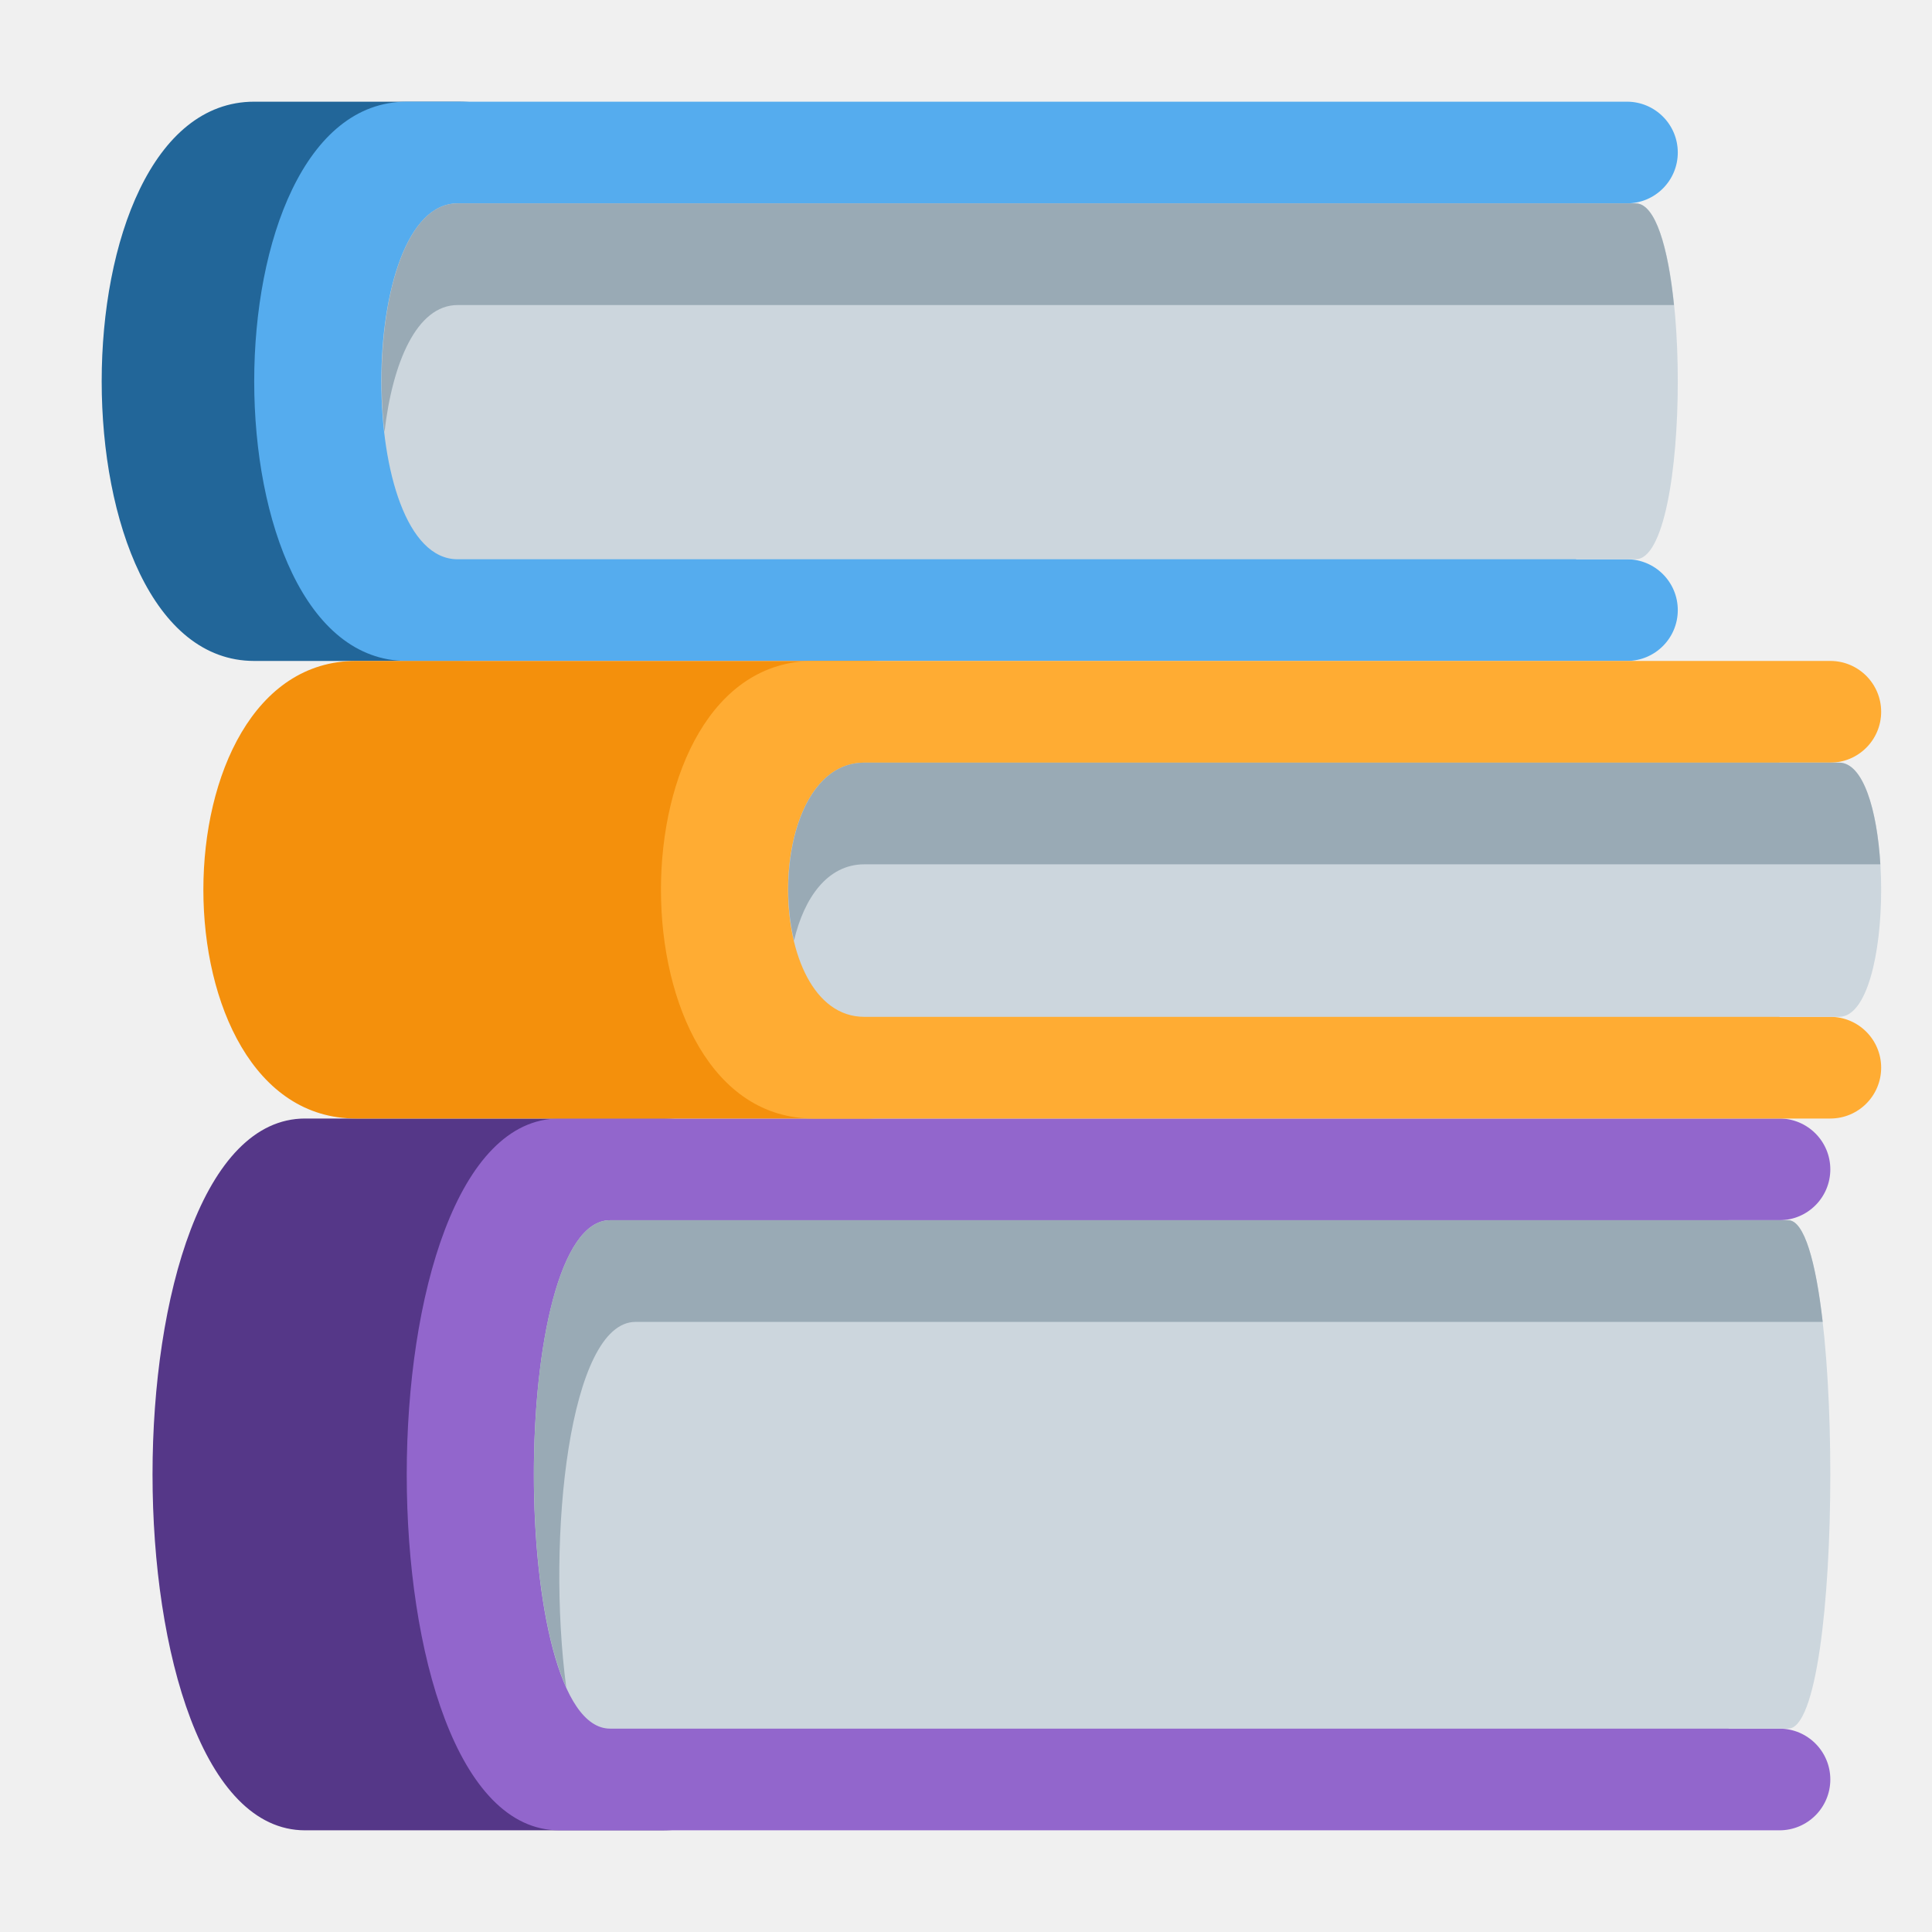
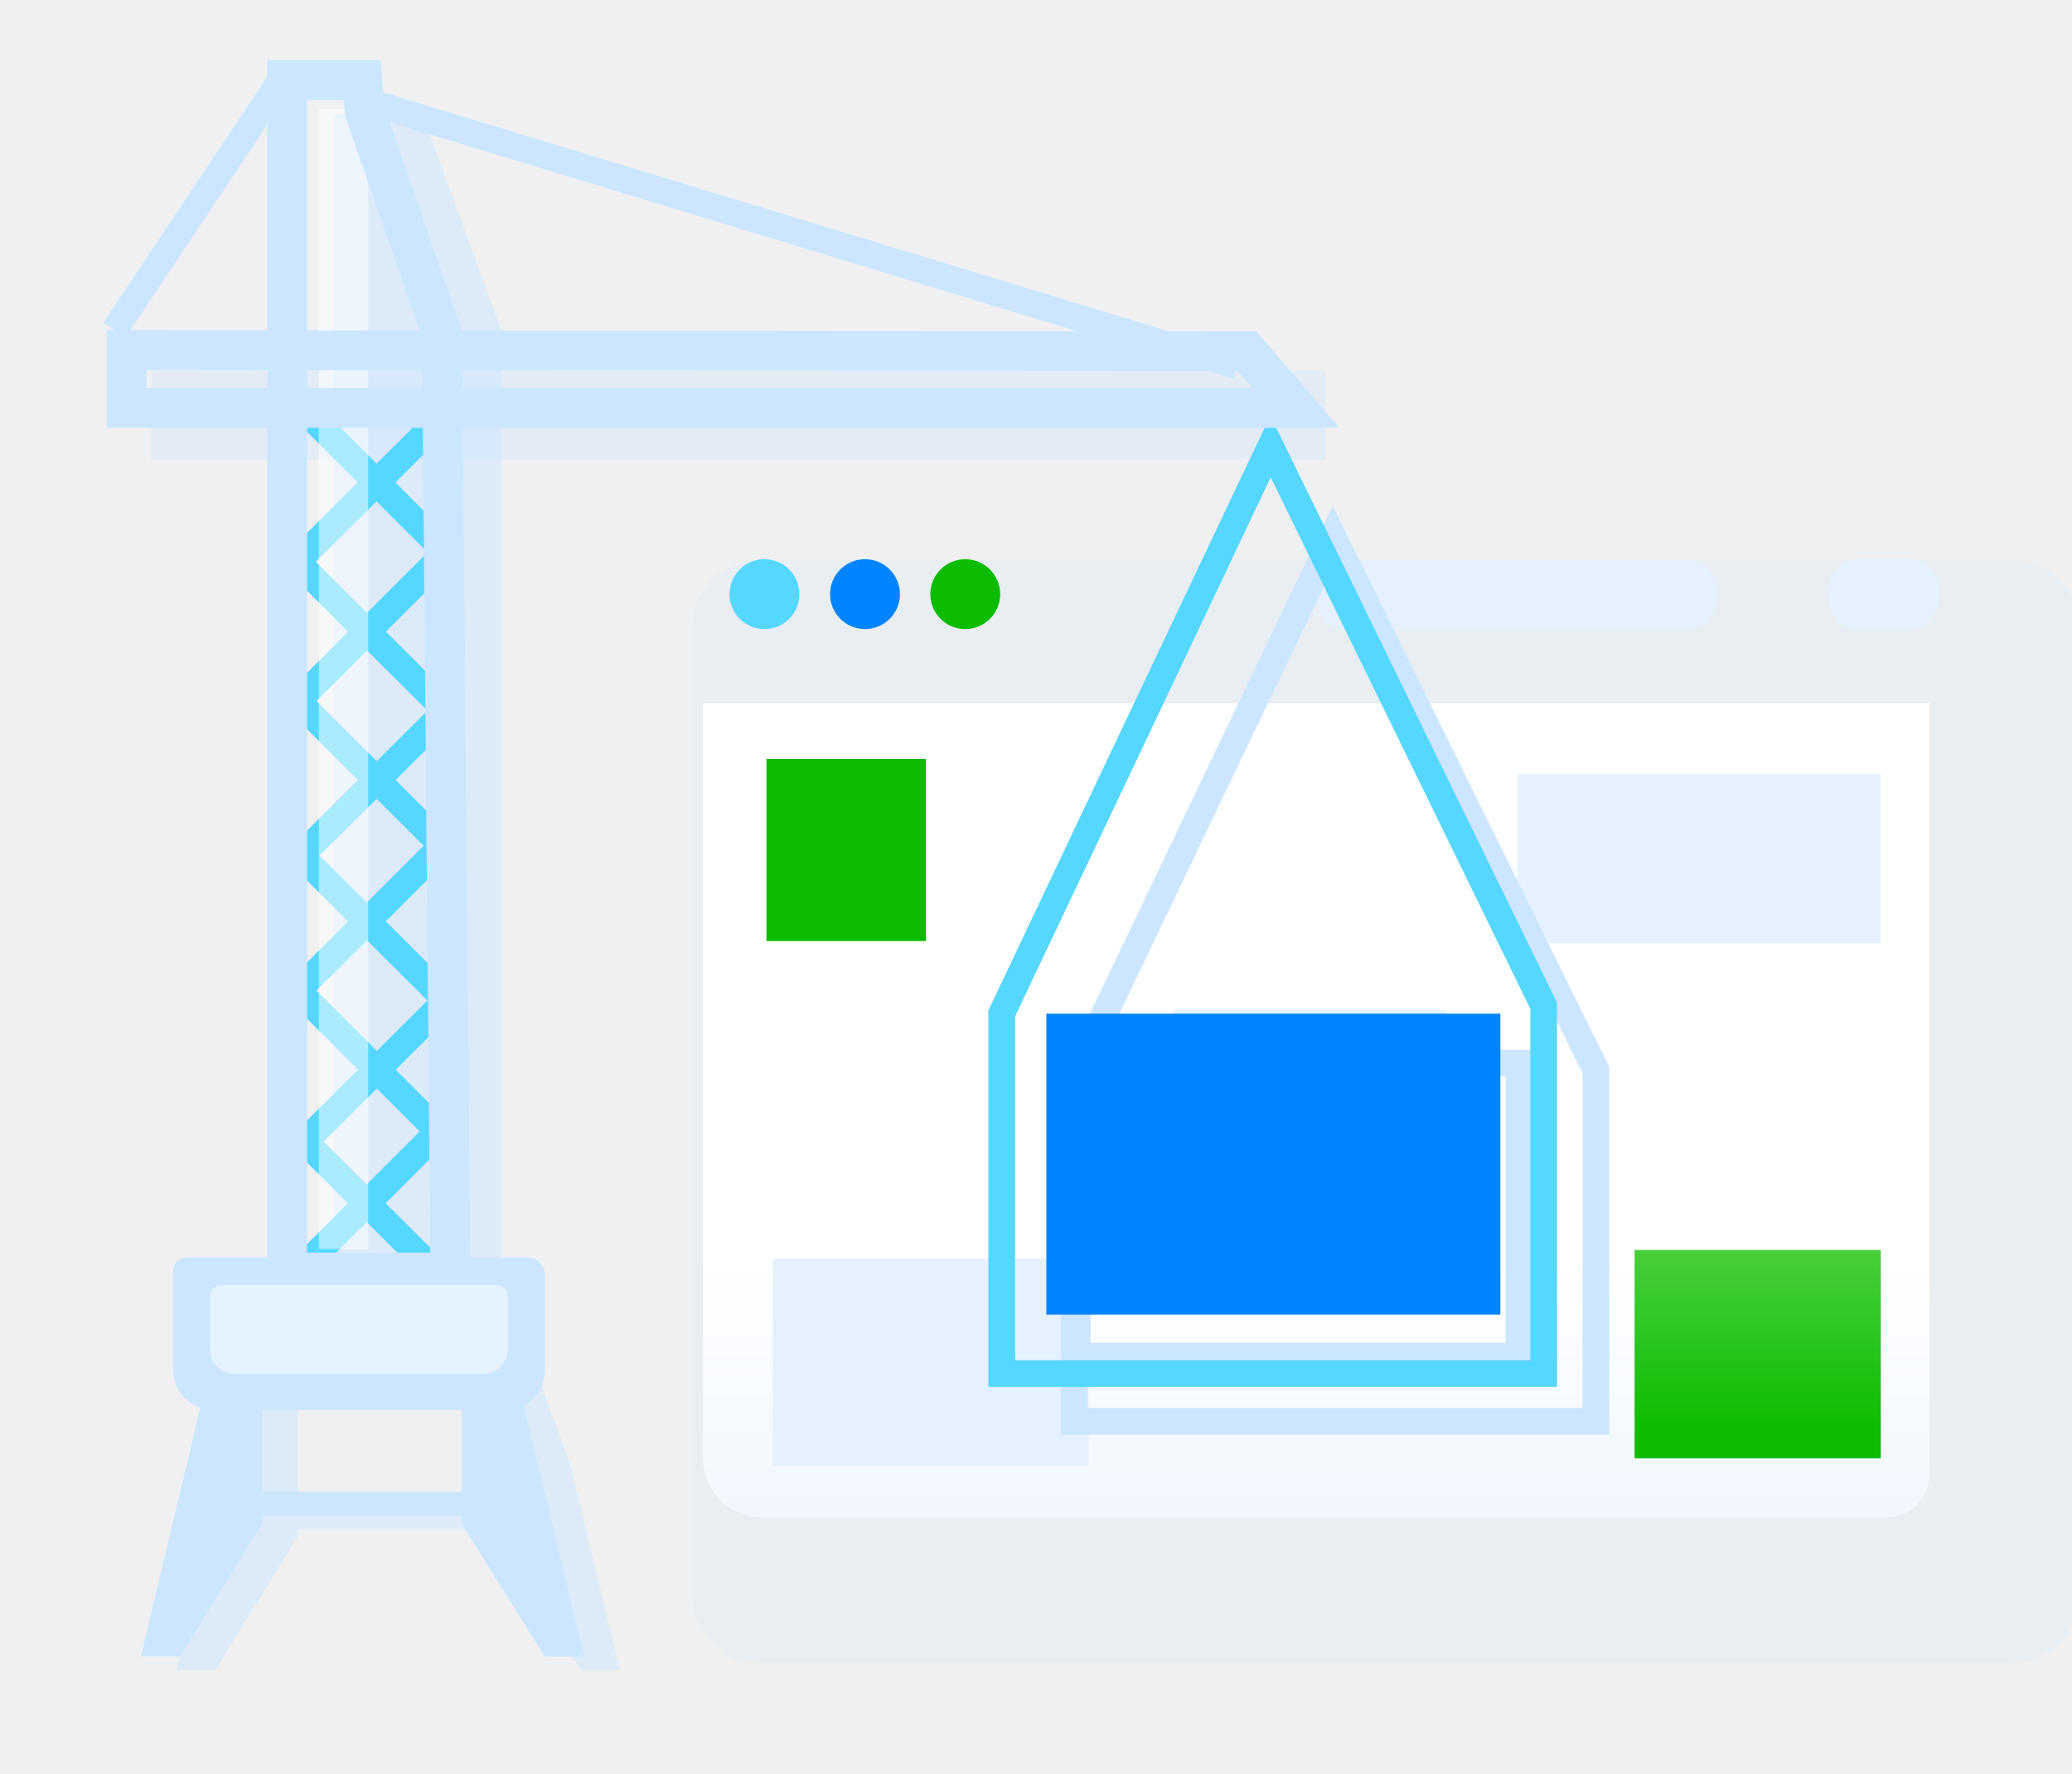
- <svg xmlns="http://www.w3.org/2000/svg" enable-background="new 0 0 47.5 47.5" viewBox="0 0 47.5 47.5">
+ <svg xmlns="http://www.w3.org/2000/svg" fill-rule="evenodd" stroke-miterlimit="10" clip-rule="evenodd" viewBox="0 0 466 399">
+   <path fill="none" d="M.478.624h465.509v398.005H.478z" />
+   <clipPath id="a">
+     <path d="M.478.624h465.509v398.005H.478z" />
+   </clipPath>
+   <g clip-path="url(#a)">
+     <path fill="#cce6ff" fill-opacity=".161" d="M467.516 140.909c0-8.279-6.722-15-15-15h-281.8c-8.279 0-15 6.721-15 15v218.226c0 8.278 6.721 15 15 15h281.8c8.278 0 15-6.722 15-15V140.909Z" />
+     <path fill="url(#b)" d="M451.943 126.065c0-8.279-6.721-15-15-15h-278.47c-8.279 0-15 6.721-15 15v215.52c0 8.279 6.721 15 15 15h278.47c8.279 0 15-6.721 15-15v-215.52Z" />
+     <path fill="url(#c)" d="M158.097 158.194h275.859v173.532a9.593 9.593 0 0 1-9.593 9.593H171.288c-7.285 0-13.191-5.906-13.191-13.191V158.194Z" />
+     <clipPath id="b">
+       <path d="M158.097 158.194h275.859v173.532a9.593 9.593 0 0 1-9.593 9.593H171.288c-7.285 0-13.191-5.906-13.191-13.191V158.194Z" />
+     </clipPath>
+     <g clip-path="url(#b)">
+       <path fill="#0bbc00" d="M172.38 170.732h35.864v40.963H172.38z" />
+       <path fill="#e5f1ff" d="M341.244 174.076h81.748v38.157h-81.748zM173.82 283.196h71.031v46.614H173.82z" />
+       <path fill="url(#e)" d="M367.628 281.191h55.364v46.886h-55.364z" />
+       <path fill="#e5f1ff" d="M263.753 227.252h61.458v13.7h-61.458z" />
+     </g>
+     <circle cx="194.543" cy="133.66" r="7.856" fill="#0084ff" />
+     <circle cx="171.93" cy="133.66" r="7.856" fill="#55d7ff" />
+     <circle cx="217.087" cy="133.66" r="7.856" fill="#0bbc00" />
+     <path fill="#e5f1ff" d="M385.976 132.409c0-3.588-2.913-6.5-6.5-6.5h-76.933a6.503 6.503 0 0 0-6.5 6.5v2.607c0 3.588 2.913 6.5 6.5 6.5h76.933c3.587 0 6.5-2.912 6.5-6.5v-2.607ZM435.919 132.353a6.551 6.551 0 0 0-6.548-6.548h-11.459a6.551 6.551 0 0 0-6.548 6.548v2.615a6.551 6.551 0 0 0 6.548 6.548h11.459a6.551 6.551 0 0 0 6.548-6.548v-2.615Z" />
+     <path fill="#cce6ff" fill-opacity=".522" d="M66.953 344.063v1.654l-18.482 29.929h-8.8l14.081-58.977 13.201-2.617v24.517h44.931v-22.885l9.758-4.418 6.508 17.907 11.265 46.502h-8.881l-18.65-29.766v-1.846H66.953ZM75.043 25.71h19.978l17.757 48.672v224.352H75.043V25.71Z" />
+     <path fill="#cce6ff" fill-opacity=".349" d="M33.979 83.422h264.145v19.977H33.979z" />
+     <path fill="none" stroke="#cce6ff" stroke-width="6" d="M242.255 239.149h99.367v65.932h-99.367z" />
+     <path fill="#cce6ff" fill-rule="nonzero" d="M361.927 240.05v82.703H238.57v-81.029l61.167-127.9 62.19 126.226Zm-117.357 3.035v73.668h111.357v-75.305l-56.109-113.885-55.248 115.522Z" />
+     <path fill="#cce6ff" d="M40.471 372.646h-8.8l14.081-58.977 13.201 2.64v19.26h44.931v-18.923l13.322-2.627 14.209 58.656h-8.881l-18.65-29.766v-1.847H58.953v1.655l-18.482 29.929Z" />
+     <path fill="#0084ff" d="M235.324 228.044h102.107v67.701H235.324z" />
+     <path fill="#cce6ff" fill-rule="nonzero" d="M65.209 20.447 28.246 75.903l-4.992-3.328 36.963-55.456 4.992 3.328zM279.02 79.442l-1.747 5.74L82.961 26.054l1.747-5.74L279.02 79.442z" />
+     <path fill="#55d7ff" fill-rule="nonzero" d="M350.173 225.554v86.449h-127.88V227.31l63.412-133.773 64.468 132.017zm-121.88 3.106v77.343h115.88v-79.062l-58.388-119.566-57.492 121.285zM65.662 86.078a3.933 3.933 0 0 1 1.652.842l35.203 35.211c1.989 2.33 1.171 2.87 0 4.242l-31.322 31.328 30.442 30.449s1.768 2.171 0 4.242L71.195 222.84l29.562 29.569s1.768 2.171 0 4.242L68.194 289.22c-1.765 1.508-5.121.641-5.121-2.121 0-.78.348-1.5.878-2.121l30.442-30.448-29.562-29.568s-1.768-2.172 0-4.243l30.442-30.448-30.442-30.448s-1.768-2.172 0-4.243l31.322-31.328-33.082-33.089s-1.049-1.279-.841-2.591c.241-1.524 1.655-2.634 3.432-2.494z" />
+     <path fill="#55d7ff" fill-rule="nonzero" d="m104.273 93.264-33.257 33.121 31.487 31.36c.889 1.036.775 1.206.846 1.655.136.855.161 1.421-.846 2.596l-30.602 30.478 30.602 30.478s1.777 2.178 0 4.251L72.786 256.8l30.602 30.478-4.234 4.251-32.736-32.603s-1.778-2.178 0-4.251l29.717-29.597-30.602-30.479s-1.777-2.178 0-4.251l30.602-30.478-31.487-31.359s-1.777-2.178 0-4.251l35.391-35.248 4.234 4.252Z" />
+     <path fill="#fff" fill-opacity=".502" d="M71.714 24.6h11.099v256.376H71.714z" />
+     <path fill="#cce6ff" fill-rule="nonzero" d="m86.475 24.064 17.424 50.479 1.937 216.239H60.073V13.501h25.522l.88 10.563Zm-17.402-1.563v259.281h27.682l-1.842-205.69-17.314-50.157-.286-3.434h-8.24Z" />
+     <path fill="#cce6ff" fill-rule="nonzero" d="m282.586 74.543 18.626 21.702H23.99V74.239l258.596.304ZM32.99 87.245h248.637l-3.181-3.706L32.99 83.25v3.995Z" />
+     <path fill="#cce6ff" d="M122.559 286.849c0-2.207-1.792-4-4-4H41.938c-1.655 0-3 1.344-3 3v22.336c0 4.968 4.033 9 9 9h65.621c4.967 0 9-4.032 9-9v-21.336Z" />
+     <path fill="#fff" fill-opacity=".49" d="M114.244 291.576c0-1.379-1.121-2.5-2.5-2.5h-62c-1.38 0-2.5 1.121-2.5 2.5v12c0 3.036 2.464 5.5 5.5 5.5h56c3.035 0 5.5-2.464 5.5-5.5v-12Z" />
+   </g>
  <defs>
-     <clipPath id="a">
-       <path d="M0 38h38V0H0v38Z" />
-     </clipPath>
+     <linearGradient id="b" x2="1" gradientTransform="rotate(90 123.454 321.16) scale(318.675)" gradientUnits="userSpaceOnUse">
+       <stop offset="0" stop-color="#cce6ff" />
+       <stop offset="1" stop-color="#1d98ff" />
+     </linearGradient>
+     <linearGradient id="c" x2="1" gradientTransform="rotate(90 72.17 354.418) scale(196.543)" gradientUnits="userSpaceOnUse">
+       <stop offset="0" stop-color="#fff" />
+       <stop offset="1" stop-color="#d0e4fc" />
+     </linearGradient>
+     <linearGradient id="e" x2="1" gradientTransform="rotate(-90 358.574 -35.536) scale(76.8497)" gradientUnits="userSpaceOnUse">
+       <stop offset="0" stop-color="#0bbc00" />
+       <stop offset="1" stop-color="#79df68" />
+     </linearGradient>
  </defs>
-   <g clip-path="url(#a)" transform="matrix(1.25 0 0 -1.25 0 47.5)">
-     <path fill="#553788" d="M0 0c0-2.209-.791-4-3-4h-7c-4 0-4 14 0 14h7c2.209 0 3-1.791 3-4V0Z" transform="translate(16 6)" />
-     <path fill="#9266cc" d="M0 0h-1v10h1a1 1 0 1 1 0 2h-24c-4 0-4-14 0-14H0a1 1 0 1 1 0 2" transform="translate(35 4)" />
-     <path fill="#ccd6dd" d="M0 0h-23.172c-2 0-2 10 0 10H0C1.104 10 1.104 0 0 0" transform="translate(35.172 4)" />
-     <path fill="#99aab5" d="M0 0h23.35c-.135 1.175-.361 2-.678 2H-.5c-1.651 0-1.938-6.808-.863-9.187C-1.755-4.229-1.301 0 0 0" transform="translate(12.5 12)" />
-     <path fill="#269" d="M0 0a4 4 0 0 0-4-4h-4c-4 0-4 11 0 11h4a4 4 0 0 0 4-4V0Z" transform="translate(13 29)" />
-     <path fill="#55acee" d="M0 0h-1v7h1a1 1 0 1 1 0 2h-24c-4 0-4-11 0-11H0a1 1 0 1 1 0 2" transform="translate(32 27)" />
-     <path fill="#ccd6dd" d="M0 0h-23.172c-2 0-2 7 0 7H0c1.104 0 1.104-7 0-7" transform="translate(32.172 27)" />
-     <path fill="#99aab5" d="M0 0h23.925c-.114 1.125-.364 2-.753 2H0C-1.193 2-1.669-.489-1.438-2.5-1.282-1.142-.807 0 0 0" transform="translate(9 32)" />
-     <path fill="#f4900c" d="M0 0a4 4 0 0 0-4-4h-10c-4 0-4 9 0 9h10a4 4 0 0 0 4-4V0Z" transform="translate(21 20)" />
-     <path fill="#ffac33" d="M0 0h-1v5h1a1 1 0 1 1 0 2h-20c-4 0-4-9 0-9H0a1 1 0 1 1 0 2" transform="translate(36 18)" />
-     <path fill="#ccd6dd" d="M0 0h-19.172c-2 0-2 5 0 5H0c1.104 0 1.104-5 0-5" transform="translate(36.172 18)" />
-     <path fill="#99aab5" d="M0 0h19.984c-.064 1.062-.334 2-.812 2H0C-1.274 2-1.733-.027-1.383-1.5-1.185-.661-.726 0 0 0" transform="translate(17 21)" />
-   </g>
</svg>
